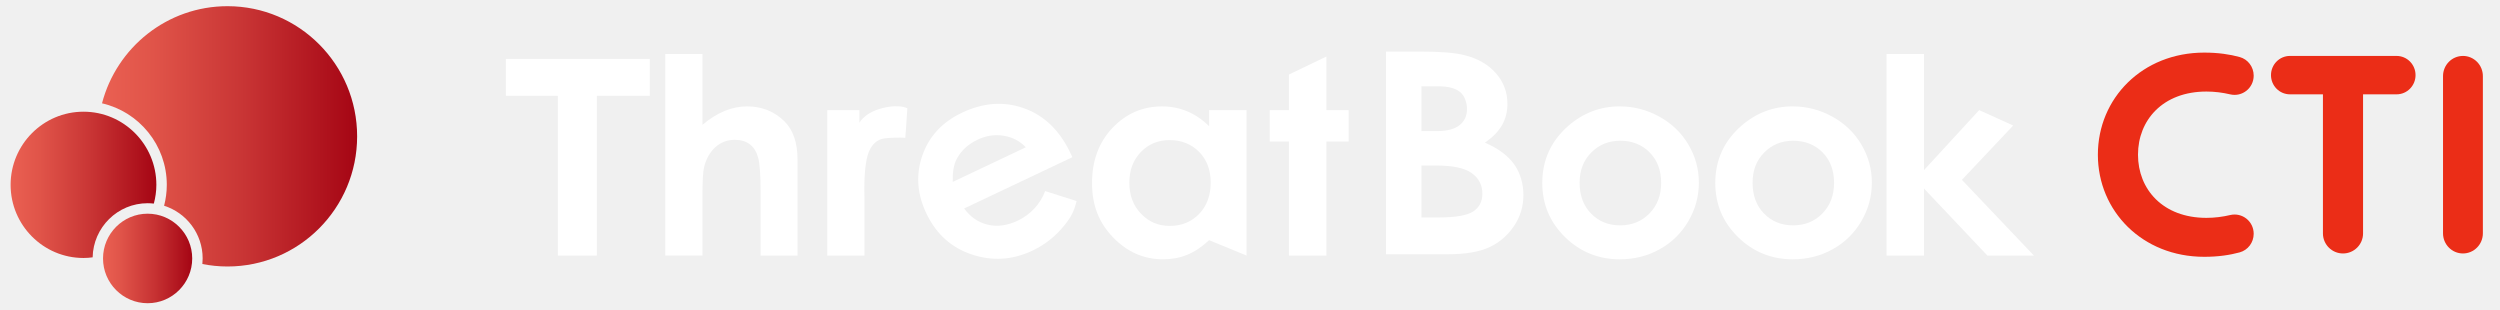
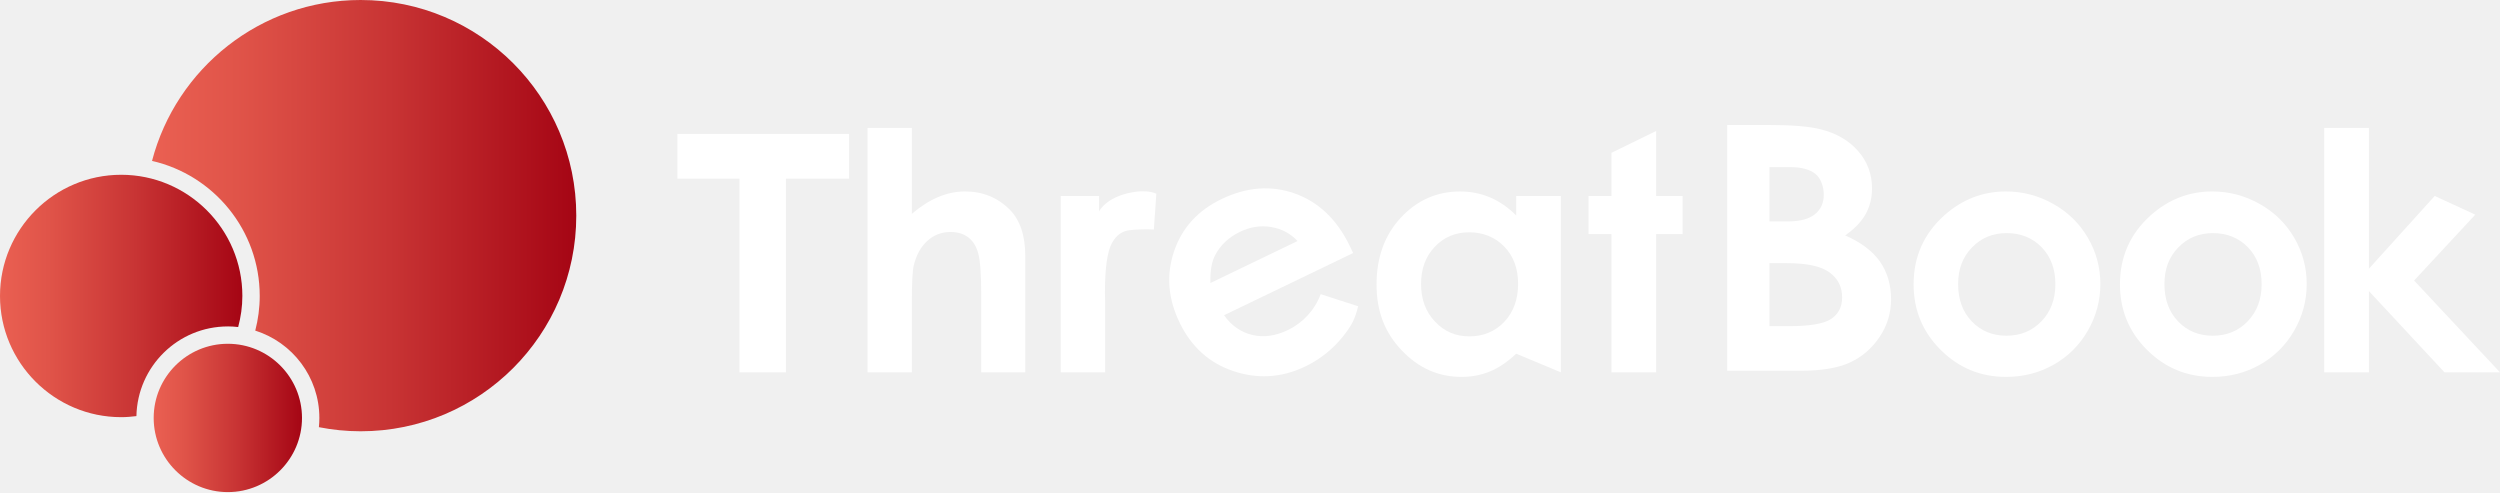
- <svg xmlns="http://www.w3.org/2000/svg" width="202" height="25" viewBox="0 0 202 25" fill="none">
-   <g clip-path="url(#clip0_12457_10995)">
-     <path d="M11.928 17.266C9.941 17.266 8.324 18.889 8.324 20.883C8.324 22.877 9.941 24.5 11.928 24.5C13.915 24.5 15.531 22.877 15.531 20.883C15.531 18.889 13.915 17.266 11.928 17.266Z" fill="url(#paint0_linear_12457_10995)" />
-     <path d="M11.928 16.42C12.098 16.42 12.265 16.432 12.43 16.45C12.559 15.965 12.634 15.459 12.634 14.935C12.634 11.676 9.993 9.025 6.746 9.025C3.499 9.025 0.857 11.676 0.857 14.935C0.857 18.194 3.498 20.845 6.745 20.845C6.996 20.845 7.242 20.824 7.485 20.793C7.533 18.373 9.505 16.42 11.927 16.42H11.928Z" fill="url(#paint1_linear_12457_10995)" />
-     <path d="M18.38 0.5C13.512 0.5 9.421 3.833 8.243 8.348C11.236 9.034 13.477 11.725 13.477 14.934C13.477 15.518 13.399 16.083 13.259 16.625C15.062 17.194 16.374 18.887 16.374 20.882C16.374 21.035 16.366 21.185 16.351 21.333C17.007 21.462 17.685 21.533 18.379 21.533C24.166 21.533 28.856 16.825 28.856 11.016C28.856 5.208 24.166 0.5 18.38 0.5Z" fill="url(#paint2_linear_12457_10995)" />
+ <svg xmlns="http://www.w3.org/2000/svg" xmlns:xlink="http://www.w3.org/1999/xlink" id="_图层_2" data-name="图层 2" viewBox="0 0 1163.34 228.99">
+   <defs>
+     <style>
+       .cls-1 {
+         fill: url(#_未命名的渐变_18-2);
+       }
+ 
+       .cls-2 {
+         fill: url(#_未命名的渐变_18-3);
+       }
+ 
+       .cls-3 {
+         fill: #fff;
+       }
+ 
+       .cls-4 {
+         fill: url(#_未命名的渐变_18);
+       }
+     </style>
+     <linearGradient id="_未命名的渐变_18" data-name="未命名的渐变 18" x1="71.51" y1="194.48" x2="140.53" y2="194.48" gradientUnits="userSpaceOnUse">
+       <stop offset="0" stop-color="#ea6052" />
+       <stop offset=".2" stop-color="#e05449" />
+       <stop offset=".56" stop-color="#c83434" />
+       <stop offset="1" stop-color="#a50514" />
+     </linearGradient>
+     <linearGradient id="_未命名的渐变_18-2" data-name="未命名的渐变 18" x1="0" y1="137.73" x2="112.79" y2="137.73" xlink:href="#_未命名的渐变_18" />
+     <linearGradient id="_未命名的渐变_18-3" data-name="未命名的渐变 18" x1="70.74" y1="100.34" x2="268.16" y2="100.34" xlink:href="#_未命名的渐变_18" />
+   </defs>
+   <g id="_图层_1-2" data-name="图层 1">
+     <g>
+       <g>
+         <path class="cls-4" d="M106.02,159.97c-19.03,0-34.51,15.48-34.51,34.51s15.48,34.51,34.51,34.51,34.51-15.48,34.51-34.51-15.48-34.51-34.51-34.51Z" />
+         <path class="cls-1" d="M106.02,151.89c1.63,0,3.23.11,4.81.29,1.23-4.62,1.95-9.45,1.95-14.46,0-31.1-25.3-56.39-56.39-56.39S0,106.63,0,137.73s25.3,56.39,56.39,56.39c2.41,0,4.76-.2,7.09-.49.46-23.09,19.35-41.73,42.54-41.73Z" />
+         <path class="cls-2" d="M167.82,0c-46.62,0-85.81,31.8-97.08,74.88,28.66,6.54,50.12,32.22,50.12,62.84,0,5.57-.75,10.97-2.08,16.13,17.27,5.43,29.83,21.59,29.83,40.63,0,1.45-.08,2.89-.22,4.3,6.29,1.24,12.78,1.91,19.43,1.91,55.42,0,100.34-44.92,100.34-100.34S223.24,0,167.82,0Z" />
+       </g>
+       <g>
+         <path class="cls-3" d="M599.38,153.55c-5.84,2.82-11.41,3.58-16.7,2.3-5.29-1.28-9.66-4.34-13.1-9.16l60.07-28.94-1.67-3.56c-6-12.21-14.5-20.26-25.5-24.16-11-3.9-22.37-3.02-34.11,2.63-11.05,5.33-18.41,13.47-22.09,24.44-3.67,10.97-2.74,22.08,2.79,33.34,5.4,10.99,13.57,18.36,24.5,22.12,10.94,3.76,22.25,3.55,33.94-2.08,7.53-3.63,13.39-8.81,17.57-14.1,4.18-5.28,5.46-8.07,6.91-13.86l-17.44-5.64c-2.65,7.26-8.18,13.29-15.17,16.66ZM565.4,118.83c2.51-4.79,6.37-8.44,11.59-10.95,4.8-2.32,9.66-3.06,14.56-2.23,4.9.83,8.98,3,12.24,6.52l-40.54,19.53c-.14-5.58.58-9.87,2.16-12.87Z" />
+         <polygon class="cls-3" points="315.23 83.13 344.09 83.13 344.09 173.27 365.72 173.27 365.72 83.13 395.11 83.13 395.11 62.31 315.23 62.31 315.23 83.13" />
+         <path class="cls-3" d="M529.63,89.09c-14.54,1.58-18.2,9.28-18.2,9.28v-7.16h-17.82v82.06h20.64v-33.19l-.08-4c0-11.46,1.11-19.16,3.31-23.08,2.21-3.92,4.94-5.46,8.11-5.88,2.7-.36,8.41-.54,11.35-.3l1.14-16.67c-2.94-1.41-6.95-1.13-8.45-1.06Z" />
+         <path class="cls-3" d="M449.07,89.09c-4.22,0-8.38.87-12.49,2.6-4.11,1.73-8.2,4.33-12.26,7.81v-39.98h-20.64v113.74h20.64v-32.96c0-8.8.3-14.43.91-16.89,1.17-4.78,3.26-8.55,6.28-11.31,3.02-2.77,6.64-4.15,10.85-4.15,3.25,0,5.98.83,8.19,2.49,2.21,1.66,3.77,4.18,4.68,7.54.91,3.37,1.37,9.81,1.37,19.31v35.98h20.49v-54.23c0-9.46-2.41-16.62-7.24-21.5-5.64-5.63-12.57-8.45-20.79-8.45Z" />
+         <polygon class="cls-3" points="1123.37 130.54 1151.83 99.89 1132.95 91.2 1102.34 125.04 1102.34 59.52 1081.54 59.52 1081.54 173.27 1102.34 173.27 1102.34 135.45 1137.52 173.27 1163.34 173.27 1123.37 130.54" />
+         <path class="cls-3" d="M1051.49,94.9c-6.88-3.87-14.23-5.81-22.05-5.81-10.82,0-20.39,3.72-28.71,11.16-9.49,8.55-14.24,19.23-14.24,32.06,0,11.97,4.2,22.14,12.6,30.51,8.41,8.37,18.55,12.56,30.43,12.56,8.07,0,15.46-1.9,22.16-5.7,6.7-3.8,12-9.06,15.88-15.8,3.88-6.74,5.83-13.98,5.83-21.72s-1.93-14.86-5.79-21.5c-3.86-6.64-9.23-11.89-16.1-15.76ZM1045.95,149.51c-4.32,4.48-9.74,6.71-16.25,6.71s-11.89-2.21-16.14-6.64c-4.25-4.42-6.37-10.21-6.37-17.35s2.15-12.64,6.44-17.09c4.3-4.45,9.68-6.67,16.13-6.67s12.04,2.2,16.29,6.6c4.25,4.4,6.37,10.12,6.37,17.16s-2.16,12.8-6.49,17.27Z" />
+         <path class="cls-3" d="M858.61,109.56c4.42-3.11,7.6-6.44,9.57-9.99,1.96-3.55,2.94-7.5,2.94-11.86,0-6.69-2.15-12.49-6.47-17.42-4.31-4.92-10.12-8.29-17.41-10.11-5.14-1.35-13.26-2.02-24.37-2.02h-19.15v114.37h34.15c9.83,0,17.55-1.31,23.13-3.93,5.58-2.62,10.14-6.57,13.68-11.86,3.54-5.29,5.31-11.14,5.31-17.57s-1.71-12.48-5.13-17.38c-3.42-4.9-8.83-8.98-16.23-12.24ZM823.4,77.76h9.48c5.32,0,9.28,1.05,11.88,3.15,2.61,2.1,3.91,6.1,3.91,9.68,0,3.84-1.37,6.87-4.12,9.1-2.74,2.23-6.94,3.34-12.59,3.34h-8.56v-25.27ZM852.18,148.35c-3.35,2.28-9.84,3.42-19.47,3.42h-9.3v-29.31h8.31c9.13,0,15.66,1.43,19.59,4.28,3.93,2.85,5.9,6.74,5.9,11.66,0,4.35-1.68,7.67-5.02,9.95Z" />
+         <path class="cls-3" d="M705.53,100.26c-3.7-3.72-7.73-6.51-12.1-8.37-4.36-1.86-9.03-2.79-13.99-2.79-10.8,0-19.98,4.05-27.54,12.14-7.56,8.1-11.34,18.48-11.34,31.15s3.9,22.44,11.72,30.66c7.81,8.22,17.06,12.33,27.77,12.33,4.77,0,9.19-.84,13.28-2.53,4.08-1.68,8.15-4.44,12.21-8.26l20.79,8.67v-82.06h-20.79v9.05ZM699.99,149.77c-4.3,4.5-9.72,6.75-16.25,6.75s-11.65-2.29-15.98-6.86c-4.33-4.57-6.49-10.41-6.49-17.5s2.12-12.81,6.37-17.31c4.25-4.5,9.59-6.75,16.02-6.75s12.02,2.21,16.32,6.64c4.3,4.42,6.45,10.21,6.45,17.35s-2.15,13.19-6.45,17.69Z" />
+         <polygon class="cls-3" points="770.65 60.96 749.86 71.12 749.86 91.2 739.2 91.2 739.2 108.93 749.86 108.93 749.86 173.27 770.65 173.27 770.65 108.93 782.99 108.93 782.99 91.2 770.65 91.2 770.65 60.96" />
+         <path class="cls-3" d="M955.48,94.9c-6.88-3.87-14.23-5.81-22.05-5.81-10.82,0-20.39,3.72-28.72,11.16-9.49,8.55-14.24,19.23-14.24,32.06,0,11.97,4.2,22.14,12.6,30.51,8.4,8.37,18.55,12.56,30.43,12.56,8.07,0,15.46-1.9,22.16-5.7,6.7-3.8,11.99-9.06,15.88-15.8,3.88-6.74,5.83-13.98,5.83-21.72s-1.93-14.86-5.79-21.5c-3.86-6.64-9.23-11.89-16.11-15.76ZM949.95,149.51c-4.32,4.48-9.74,6.71-16.25,6.71s-11.89-2.21-16.14-6.64c-4.25-4.42-6.37-10.21-6.37-17.35s2.15-12.64,6.45-17.09c4.3-4.45,9.68-6.67,16.14-6.67s12.04,2.2,16.29,6.6c4.25,4.4,6.37,10.12,6.37,17.16s-2.16,12.8-6.48,17.27Z" />
+       </g>
+     </g>
  </g>
-   <path d="M82.241 17.826C81.391 18.23 80.58 18.339 79.81 18.155C79.04 17.972 78.404 17.534 77.903 16.844L86.648 12.7L86.405 12.19C85.531 10.442 84.294 9.289 82.692 8.731C81.091 8.172 79.436 8.298 77.727 9.107C76.118 9.87 75.047 11.036 74.511 12.607C73.977 14.178 74.112 15.768 74.917 17.381C75.703 18.954 76.893 20.01 78.484 20.548C80.076 21.087 81.723 21.056 83.425 20.25C84.521 19.731 85.374 18.989 85.983 18.231C86.591 17.474 86.777 17.076 86.989 16.247L84.45 15.439C84.064 16.479 83.259 17.342 82.241 17.825V17.826ZM77.295 12.856C77.66 12.17 78.222 11.648 78.982 11.288C79.681 10.956 80.388 10.85 81.101 10.969C81.815 11.088 82.409 11.398 82.883 11.902L76.982 14.699C76.961 13.9 77.066 13.286 77.296 12.856H77.295Z" fill="white" />
-   <path d="M40.876 7.743H45.077V20.65H48.226V7.743H52.504V4.761H40.876V7.743Z" fill="white" />
-   <path d="M72.087 8.596C69.971 8.822 69.438 9.925 69.438 9.925V8.9H66.844V20.65H69.848V15.897L69.837 15.325C69.837 13.684 69.998 12.581 70.319 12.02C70.64 11.459 71.038 11.238 71.499 11.178C71.892 11.126 72.724 11.101 73.151 11.135L73.317 8.748C72.889 8.546 72.306 8.586 72.087 8.596Z" fill="white" />
-   <path d="M60.36 8.596C59.745 8.596 59.14 8.721 58.541 8.968C57.943 9.216 57.348 9.588 56.757 10.087V4.362H53.752V20.648H56.757V15.929C56.757 14.669 56.8 13.863 56.889 13.51C57.059 12.826 57.364 12.286 57.803 11.891C58.243 11.494 58.77 11.297 59.383 11.297C59.856 11.297 60.253 11.415 60.575 11.653C60.897 11.891 61.124 12.252 61.257 12.733C61.389 13.215 61.456 14.138 61.456 15.498V20.65H64.439V12.885C64.439 11.53 64.088 10.505 63.385 9.806C62.564 9 61.555 8.596 60.358 8.596H60.36Z" fill="white" />
-   <path d="M158.522 14.531L162.665 10.143L159.916 8.898L155.46 13.744V4.362H152.432V20.65H155.46V15.234L160.582 20.65H164.34L158.522 14.531Z" fill="white" />
-   <path d="M148.058 9.428C147.056 8.874 145.986 8.596 144.848 8.596C143.273 8.596 141.879 9.129 140.668 10.194C139.287 11.418 138.595 12.948 138.595 14.785C138.595 16.499 139.207 17.955 140.43 19.154C141.654 20.352 143.13 20.952 144.859 20.952C146.034 20.952 147.11 20.68 148.085 20.136C149.061 19.592 149.832 18.838 150.397 17.873C150.962 16.908 151.246 15.872 151.246 14.763C151.246 13.655 150.965 12.636 150.403 11.685C149.841 10.734 149.059 9.982 148.059 9.428H148.058ZM147.251 17.248C146.622 17.889 145.833 18.209 144.886 18.209C143.938 18.209 143.155 17.892 142.536 17.258C141.917 16.625 141.609 15.796 141.609 14.773C141.609 13.751 141.922 12.963 142.546 12.326C143.172 11.689 143.955 11.371 144.894 11.371C145.833 11.371 146.647 11.686 147.266 12.316C147.885 12.946 148.193 13.765 148.193 14.773C148.193 15.781 147.879 16.606 147.248 17.246L147.251 17.248Z" fill="white" />
-   <path d="M119.979 11.527C120.622 11.082 121.085 10.605 121.372 10.097C121.658 9.588 121.8 9.023 121.8 8.399C121.8 7.441 121.487 6.61 120.858 5.904C120.231 5.2 119.385 4.717 118.324 4.456C117.576 4.263 116.393 4.167 114.776 4.167H111.988V20.544H116.96C118.391 20.544 119.515 20.356 120.327 19.981C121.139 19.606 121.803 19.04 122.318 18.283C122.834 17.525 123.091 16.688 123.091 15.767C123.091 14.846 122.843 13.98 122.345 13.278C121.847 12.577 121.059 11.993 119.982 11.526L119.979 11.527ZM114.853 6.974H116.233C117.008 6.974 117.584 7.124 117.963 7.425C118.343 7.726 118.532 8.298 118.532 8.811C118.532 9.361 118.333 9.795 117.932 10.114C117.533 10.433 116.922 10.592 116.099 10.592H114.853V6.974ZM119.043 17.081C118.555 17.408 117.611 17.571 116.209 17.571H114.855V13.374H116.064C117.394 13.374 118.344 13.579 118.916 13.987C119.488 14.395 119.775 14.952 119.775 15.657C119.775 16.28 119.531 16.755 119.044 17.081H119.043Z" fill="white" />
-   <path d="M97.694 10.196C97.156 9.663 96.569 9.263 95.933 8.997C95.298 8.731 94.618 8.598 93.896 8.598C92.324 8.598 90.987 9.177 89.887 10.336C88.786 11.496 88.236 12.982 88.236 14.796C88.236 16.61 88.804 18.009 89.942 19.186C91.079 20.363 92.426 20.952 93.985 20.952C94.679 20.952 95.323 20.832 95.918 20.59C96.512 20.349 97.105 19.954 97.696 19.407L100.722 20.648V8.898H97.696V10.194L97.694 10.196ZM96.888 17.286C96.262 17.931 95.473 18.253 94.522 18.253C93.572 18.253 92.826 17.925 92.196 17.271C91.565 16.616 91.251 15.78 91.251 14.765C91.251 13.749 91.56 12.931 92.178 12.286C92.797 11.642 93.574 11.32 94.51 11.32C95.447 11.32 96.26 11.636 96.886 12.27C97.512 12.903 97.825 13.732 97.825 14.755C97.825 15.777 97.512 16.643 96.886 17.288L96.888 17.286Z" fill="white" />
-   <path d="M107.174 4.568L104.148 6.023V8.898H102.596V11.437H104.148V20.65H107.174V11.437H108.971V8.898H107.174V4.568Z" fill="white" />
-   <path d="M134.081 9.428C133.079 8.874 132.009 8.596 130.871 8.596C129.296 8.596 127.903 9.129 126.69 10.194C125.309 11.418 124.617 12.948 124.617 14.785C124.617 16.499 125.228 17.955 126.451 19.154C127.674 20.352 129.152 20.952 130.881 20.952C132.056 20.952 133.132 20.68 134.107 20.136C135.083 19.592 135.853 18.838 136.419 17.873C136.984 16.908 137.268 15.872 137.268 14.763C137.268 13.655 136.987 12.636 136.425 11.685C135.863 10.734 135.081 9.982 134.08 9.428H134.081ZM133.276 17.248C132.647 17.889 131.858 18.209 130.91 18.209C129.963 18.209 129.179 17.892 128.561 17.258C127.942 16.625 127.633 15.796 127.633 14.773C127.633 13.751 127.946 12.963 128.572 12.326C129.198 11.689 129.982 11.371 130.922 11.371C131.862 11.371 132.675 11.686 133.293 12.316C133.912 12.946 134.221 13.765 134.221 14.773C134.221 15.781 133.906 16.606 133.277 17.246L133.276 17.248Z" fill="white" />
-   <g clip-path="url(#clip1_12457_10995)">
-     <path d="M178.101 4.25C179.248 4.25 180.176 4.394 180.962 4.607C181.633 4.789 182.098 5.407 182.098 6.111C182.098 7.121 181.165 7.855 180.194 7.624C179.595 7.482 178.951 7.397 178.279 7.397C174.749 7.397 172.75 9.712 172.75 12.5C172.75 15.288 174.749 17.603 178.279 17.603C178.951 17.603 179.595 17.518 180.194 17.376C181.166 17.145 182.098 17.879 182.098 18.89C182.098 19.593 181.633 20.212 180.962 20.393C180.177 20.606 179.248 20.75 178.101 20.75C173.105 20.75 169.508 17.064 169.508 12.5C169.508 7.937 173.105 4.25 178.101 4.25Z" fill="#EB2D17" />
-     <path d="M187.693 7.622H185.028C184.182 7.622 183.496 6.927 183.496 6.07C183.496 5.214 184.182 4.519 185.028 4.519H193.644C194.49 4.519 195.176 5.214 195.176 6.07C195.176 6.927 194.49 7.622 193.644 7.622H190.935V18.86C190.935 19.755 190.209 20.48 189.314 20.48C188.419 20.48 187.693 19.755 187.693 18.86V7.622Z" fill="#EB2D17" />
-     <path d="M199.006 4.519C199.895 4.519 200.616 5.249 200.616 6.149V18.85C200.616 19.75 199.895 20.48 199.006 20.48C198.117 20.48 197.396 19.75 197.396 18.85V6.149C197.396 5.249 198.117 4.52 199.006 4.52V4.519Z" fill="#EB2D17" />
-   </g>
-   <defs>
-     <linearGradient id="paint0_linear_12457_10995" x1="8.324" y1="20.883" x2="15.531" y2="20.883" gradientUnits="userSpaceOnUse">
-       <stop stop-color="#EA6052" />
-       <stop offset="0.2" stop-color="#E05449" />
-       <stop offset="0.56" stop-color="#C83434" />
-       <stop offset="1" stop-color="#A50514" />
-     </linearGradient>
-     <linearGradient id="paint1_linear_12457_10995" x1="0.857" y1="14.935" x2="12.634" y2="14.935" gradientUnits="userSpaceOnUse">
-       <stop stop-color="#EA6052" />
-       <stop offset="0.2" stop-color="#E05449" />
-       <stop offset="0.56" stop-color="#C83434" />
-       <stop offset="1" stop-color="#A50514" />
-     </linearGradient>
-     <linearGradient id="paint2_linear_12457_10995" x1="8.243" y1="11.016" x2="28.857" y2="11.016" gradientUnits="userSpaceOnUse">
-       <stop stop-color="#EA6052" />
-       <stop offset="0.2" stop-color="#E05449" />
-       <stop offset="0.56" stop-color="#C83434" />
-       <stop offset="1" stop-color="#A50514" />
-     </linearGradient>
-     <clipPath id="clip0_12457_10995">
-       <rect width="28" height="24" fill="white" transform="translate(0.857056 0.5)" />
-     </clipPath>
-     <clipPath id="clip1_12457_10995">
-       <rect width="31.108" height="16.501" fill="white" transform="translate(169.508 4.2495)" />
-     </clipPath>
-   </defs>
</svg>
